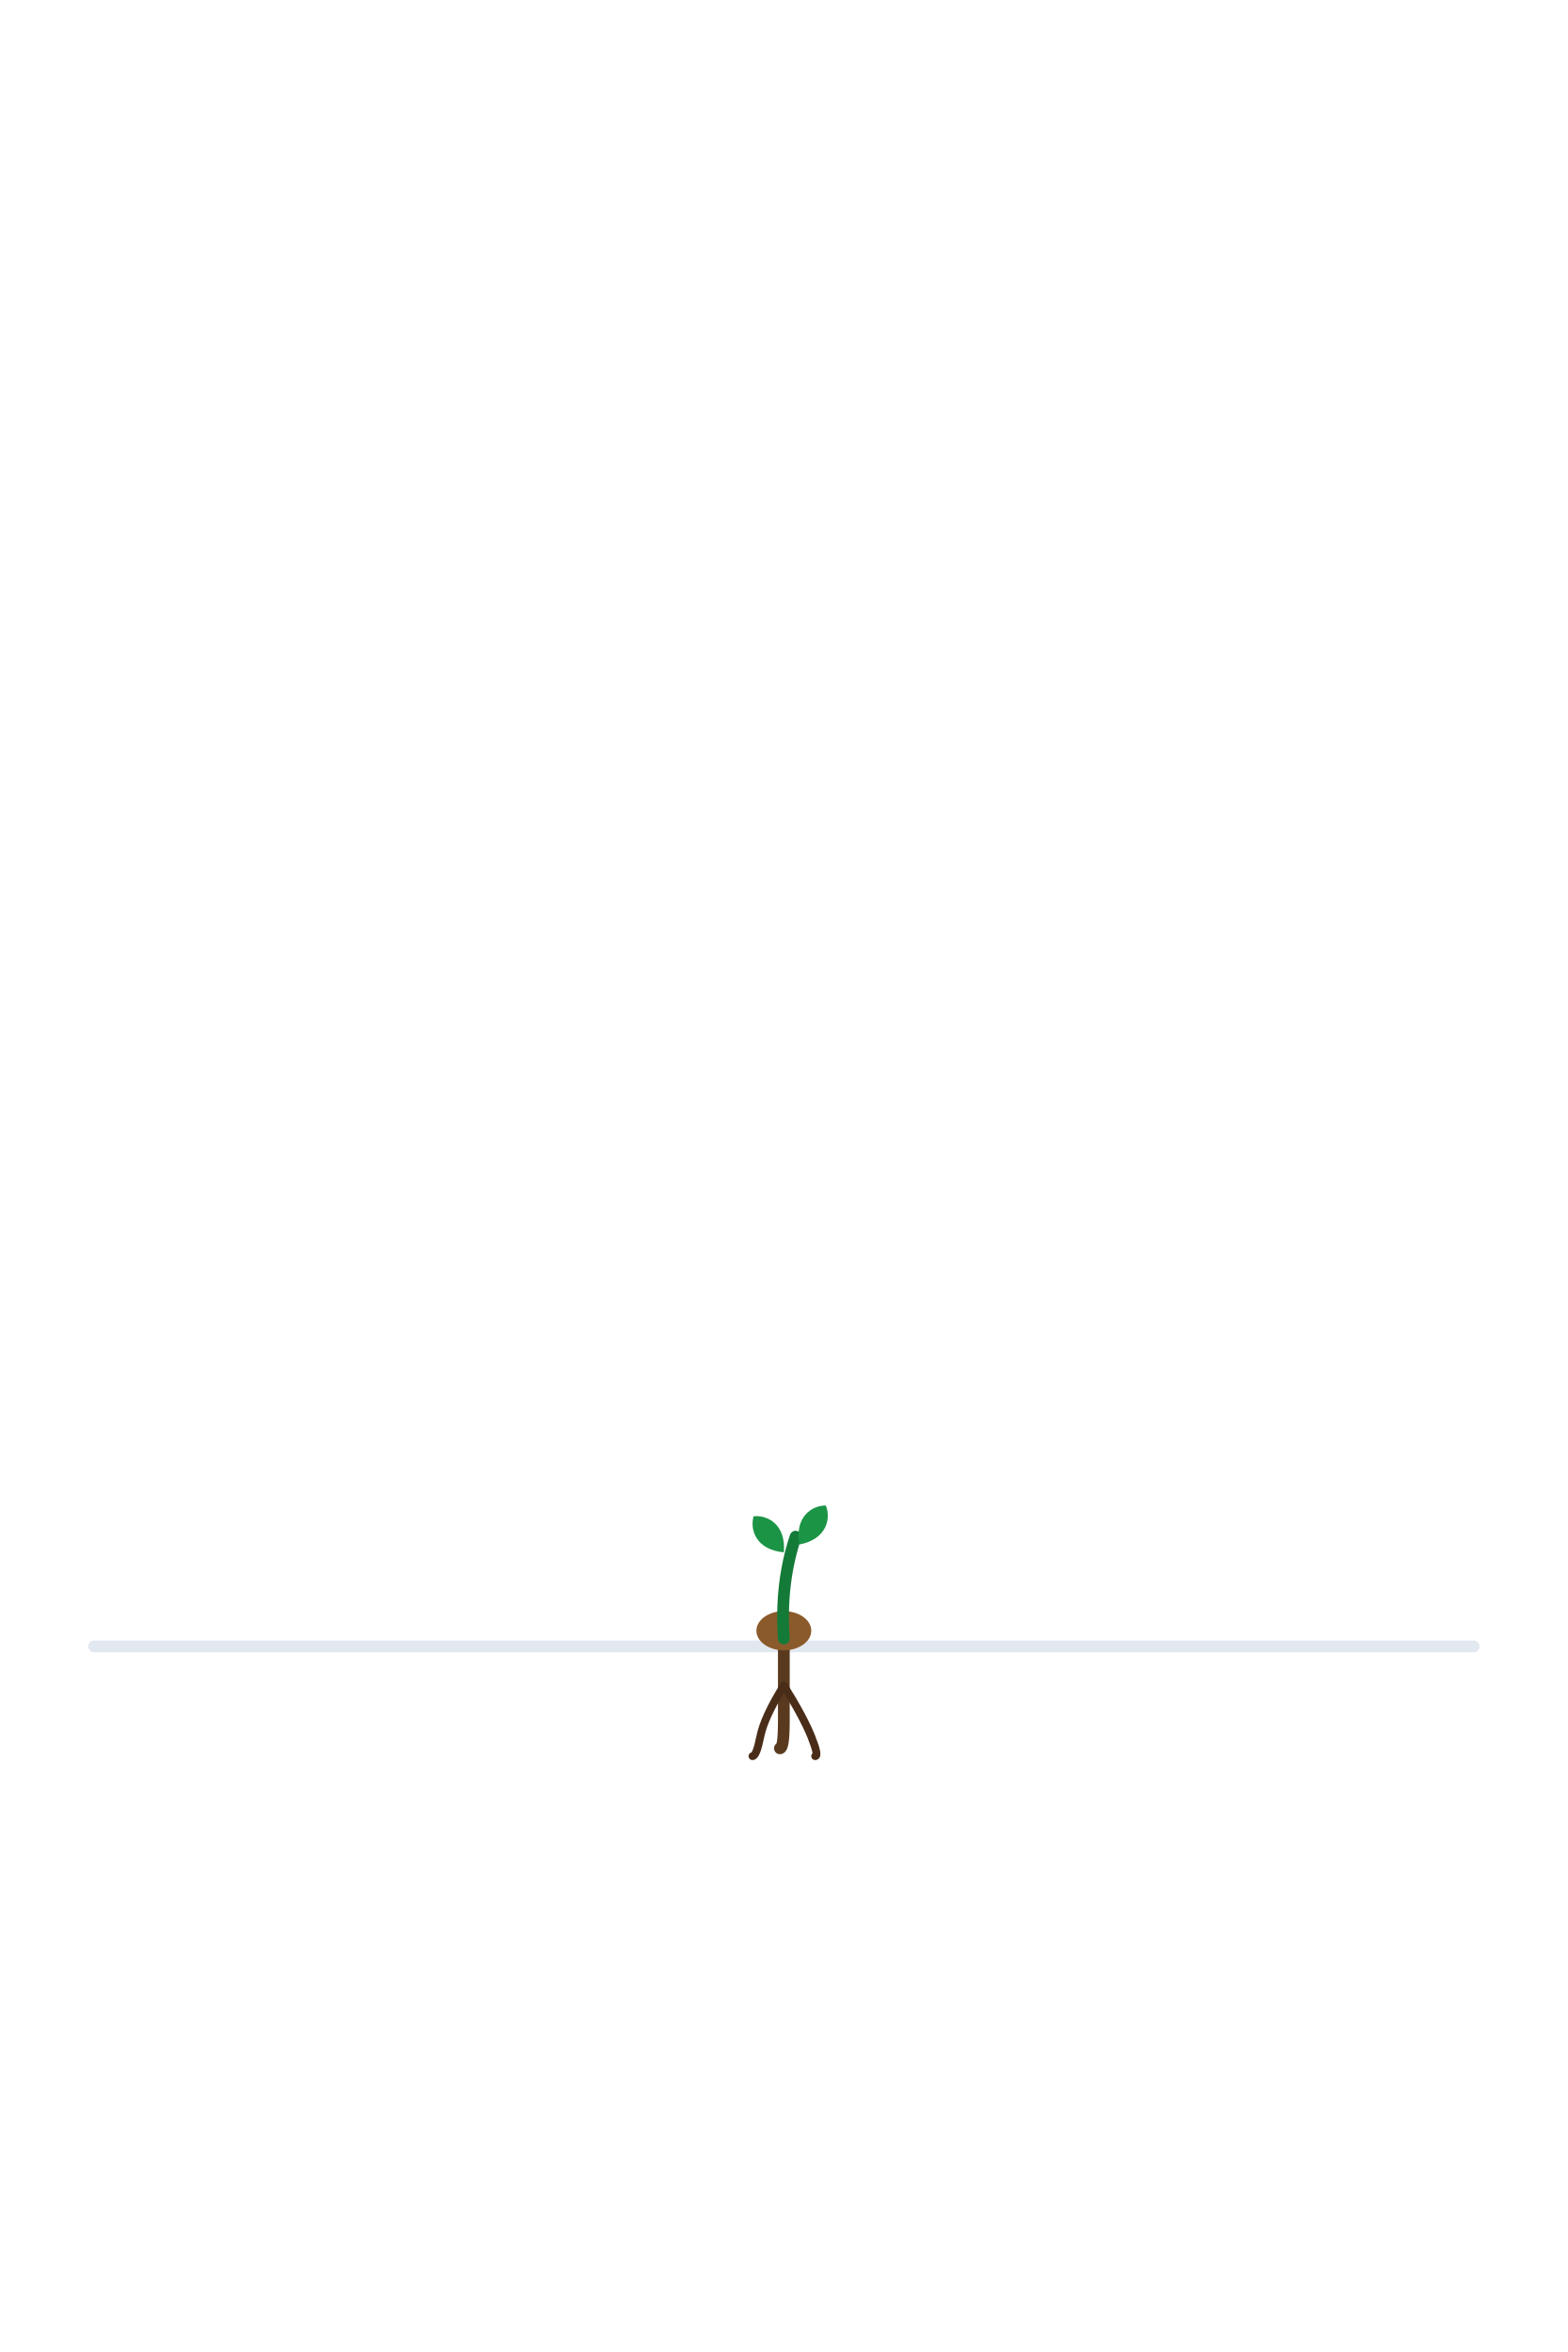
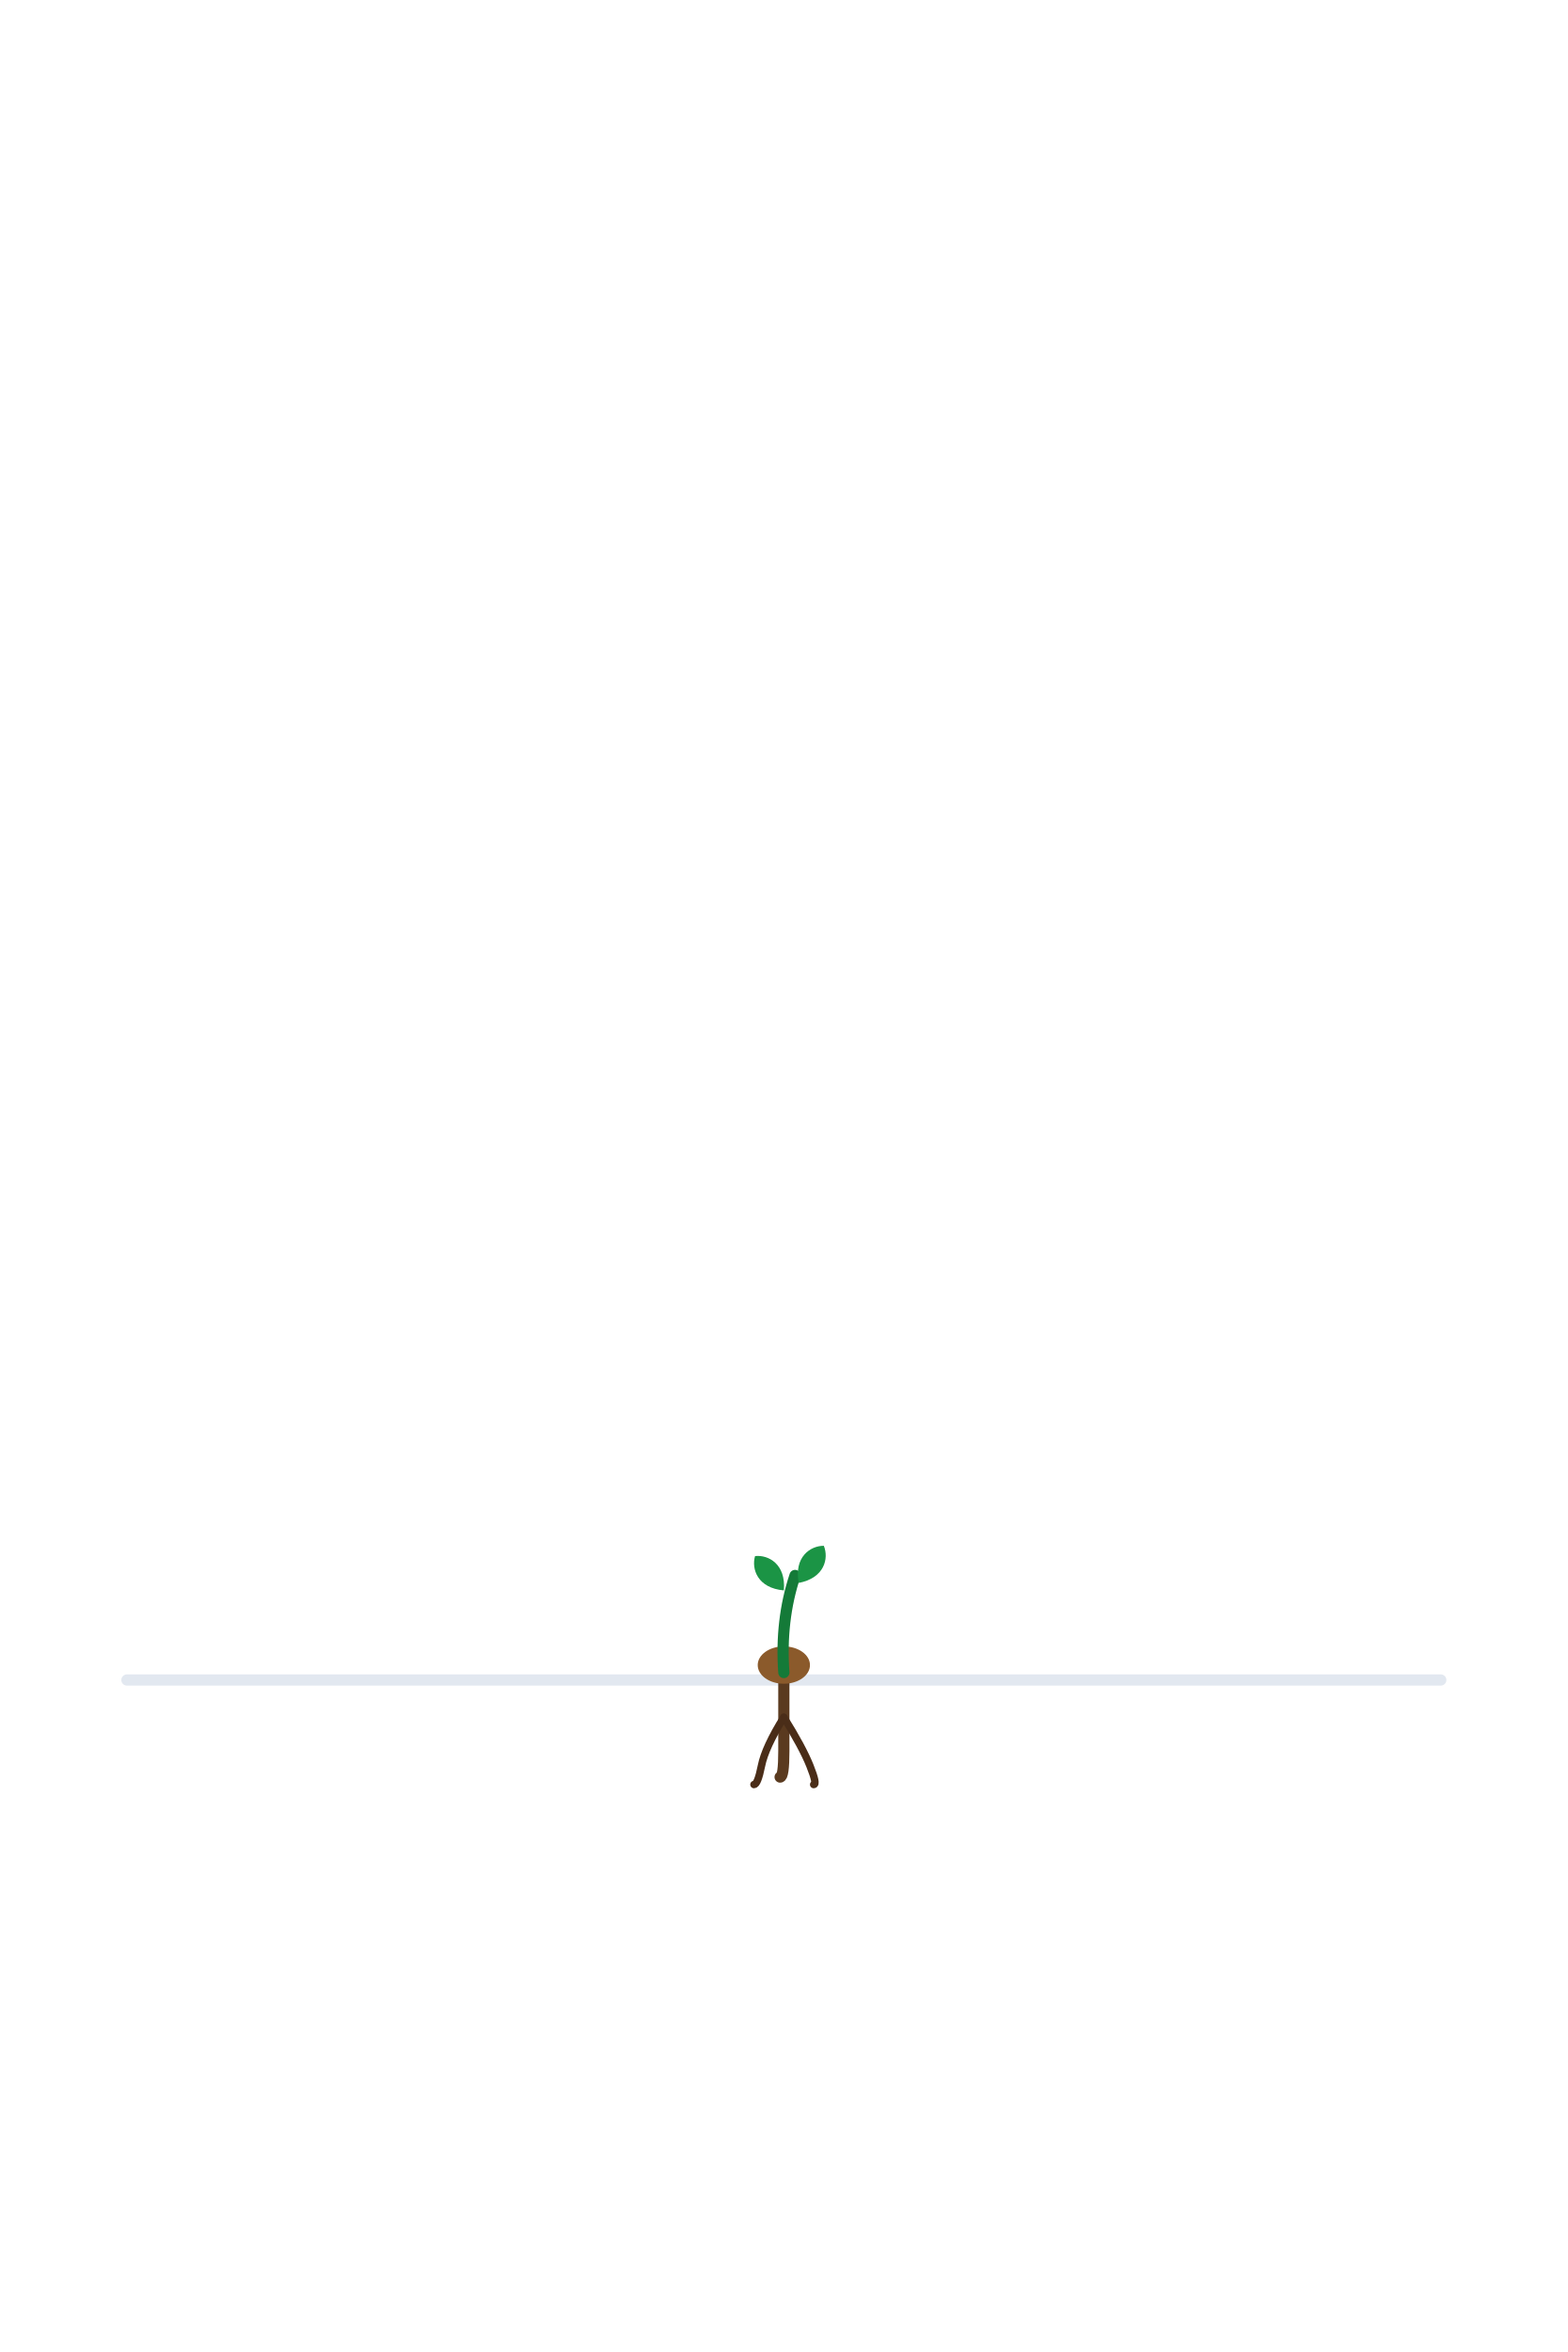
- <svg xmlns="http://www.w3.org/2000/svg" viewBox="0 0 400 600" width="400" height="600">
+ <svg xmlns="http://www.w3.org/2000/svg" viewBox="0 -30 400 630" width="400" height="600">
  <g id="ground">
    <line x1="24" y1="420" x2="376" y2="420" stroke="#e2e8f0" stroke-width="3" stroke-linecap="round" />
  </g>
  <g id="roots">
    <path id="root-tap" class="root" d="M 200 420 Q 200 432 200 439 T 199 446" fill="none" stroke="#5a3a1f" stroke-width="3" stroke-linecap="round" stroke-linejoin="round" />
    <path id="root-hair-1" class="root" d="M 200 430 Q 195 438 194 443 T 192 448" fill="none" stroke="#4a2d18" stroke-width="2" stroke-linecap="round" stroke-linejoin="round" />
    <path id="root-hair-2" class="root" d="M 200 430 Q 205 438 207 443 T 208 448" fill="none" stroke="#4a2d18" stroke-width="2" stroke-linecap="round" stroke-linejoin="round" />
  </g>
  <g id="trunk">
    <ellipse id="seed" cx="200" cy="416" rx="7" ry="5" fill="#8b5a2b" />
    <path id="sprout-stem" class="trunk" d="M 200 418 Q 199 404 203 392" fill="none" stroke="#147A38" stroke-width="3" stroke-linecap="round" />
  </g>
  <g id="branches">

  </g>
  <g id="leaves">
    <path id="cotyledon-1" class="leaf" d="M0 0 C -5 -5, -3 -10, 0 -12 C 3 -10, 5 -5, 0 0 Z" fill="#1B9445" transform="translate(200 396) rotate(-40)" />
    <path id="cotyledon-2" class="leaf" d="M0 0 C -5 -5, -3 -10, 0 -12 C 3 -10, 5 -5, 0 0 Z" fill="#1B9445" transform="translate(204 394) rotate(34)" />
  </g>
  <g id="blossoms">

  </g>
</svg>
